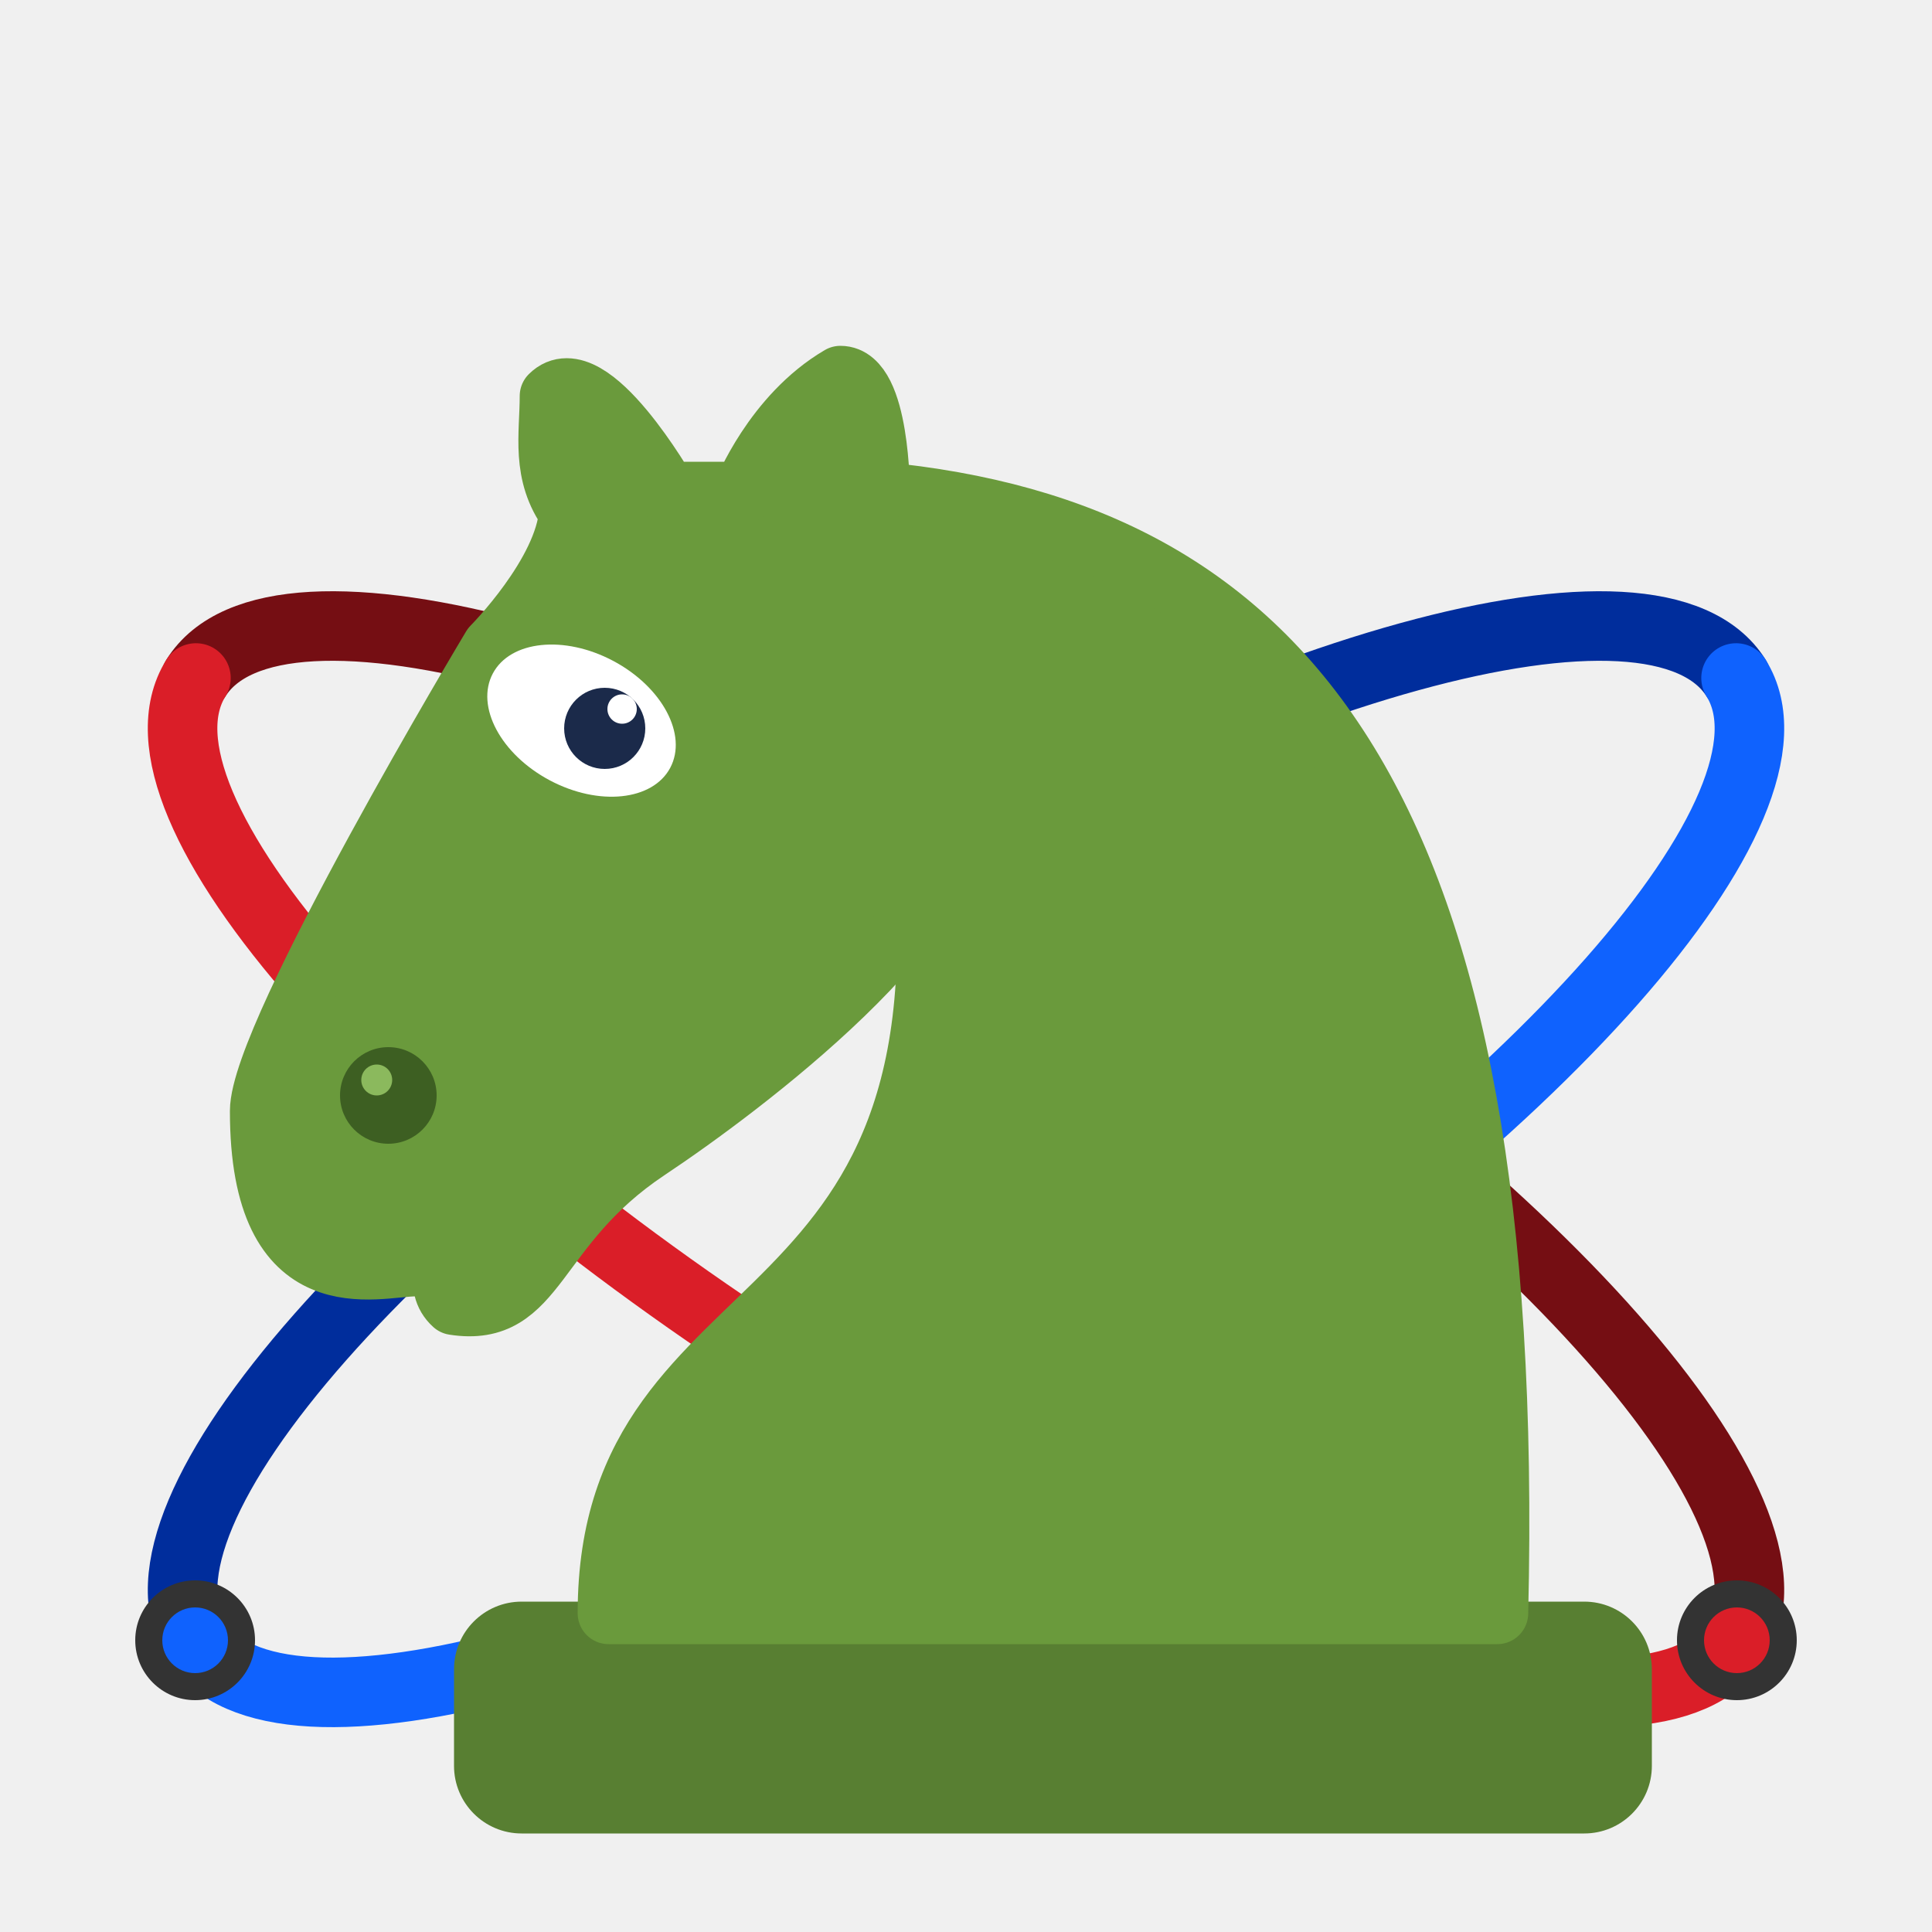
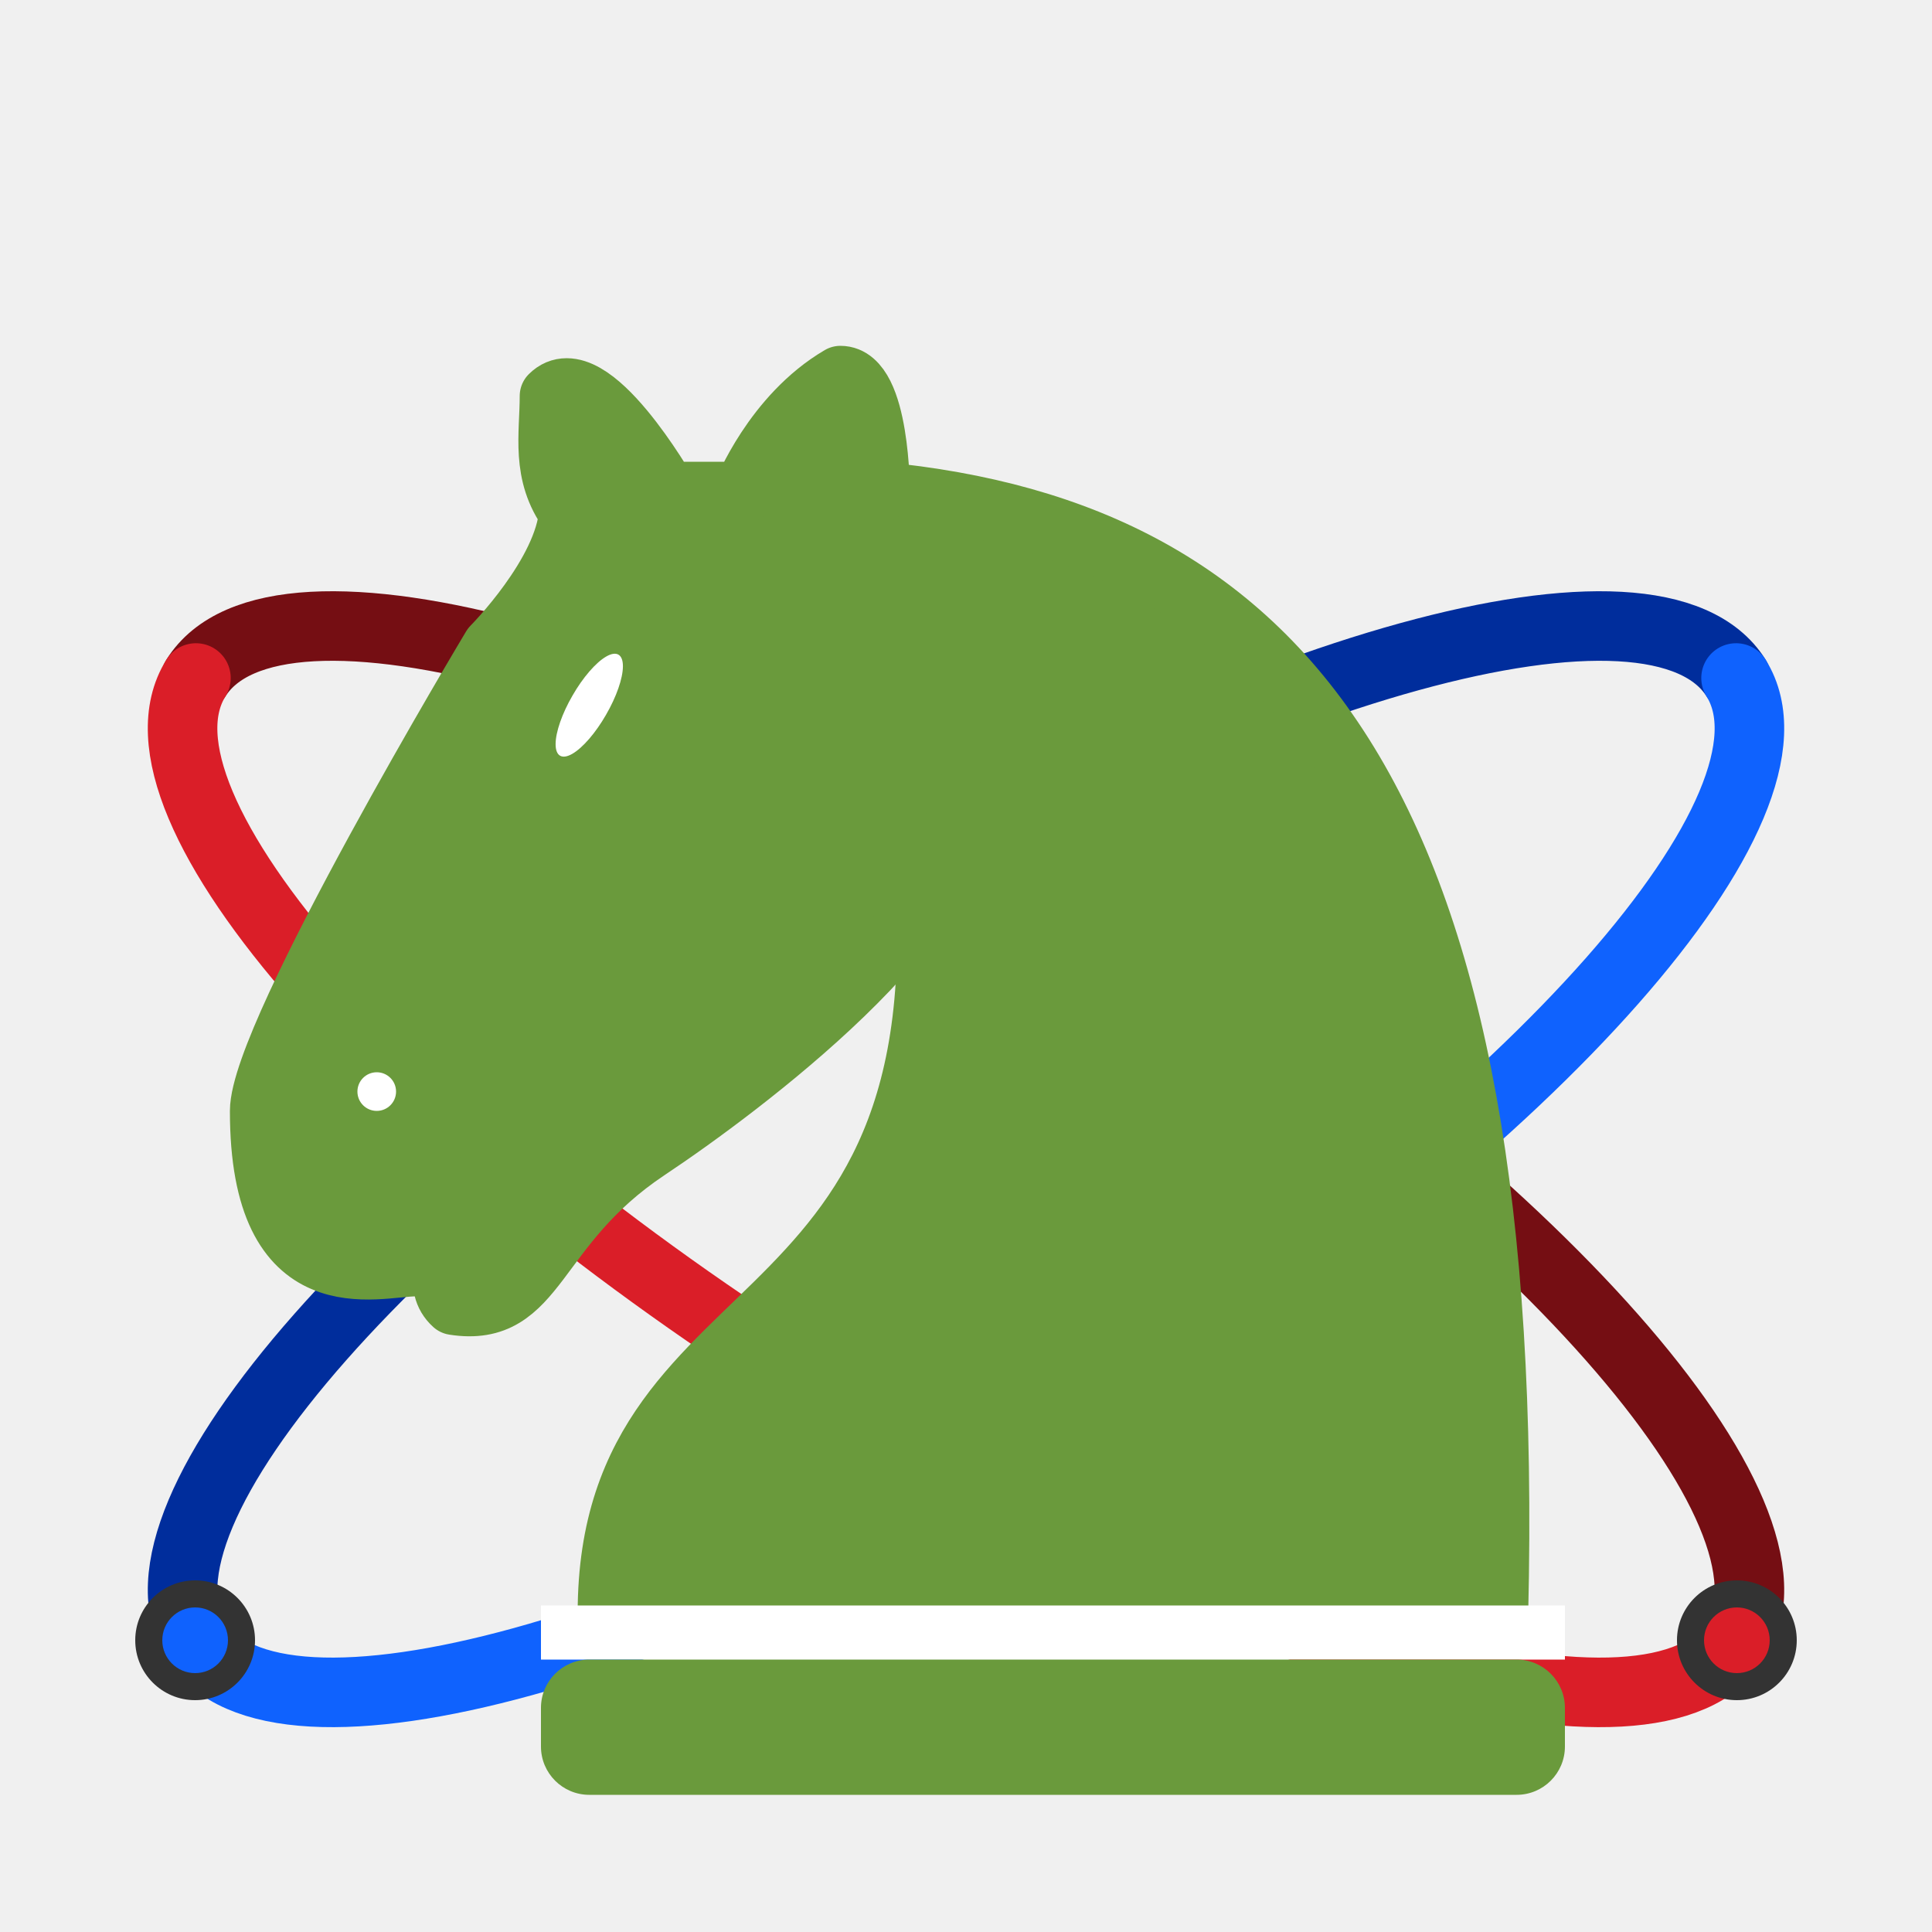
<svg xmlns="http://www.w3.org/2000/svg" viewBox="0 0 100 100">
  <path d="M-47 0 A47 14 0 0 1 47 0" fill="none" stroke="#002d9c" stroke-width="3.6" stroke-linecap="round" transform="translate(50 60) rotate(-32)" />
  <path d="M-47 0 A47 14 0 0 1 47 0" fill="none" stroke="#750e13" stroke-width="3.6" stroke-linecap="round" transform="translate(50 60) rotate(32)" />
  <path d="M-47 0 A47 14 0 0 0 47 0" fill="none" stroke="#0f62fe" stroke-width="3.6" stroke-linecap="round" transform="translate(50 60) rotate(-32)" />
  <path d="M-47 0 A47 14 0 0 0 47 0" fill="none" stroke="#da1e28" stroke-width="3.6" stroke-linecap="round" transform="translate(50 60) rotate(32)" />
  <circle cx="10.1" cy="84.9" r="3.1" fill="#333" />
  <circle cx="10.1" cy="84.9" r="1.7" fill="#0f62fe" />
  <circle cx="89.9" cy="84.9" r="3.1" fill="#333" />
  <circle cx="89.9" cy="84.9" r="1.7" fill="#da1e28" />
-   <rect x="23.5" y="82.9" width="62.0" height="12" rx="3.5" fill="#587f32" />
  <g transform="translate(1.50 5.50) scale(2.0)" fill="#6a9a3c" stroke="#6a9a3c" stroke-width="1.6" stroke-linejoin="round" stroke-linecap="round">
    <path d="M22 10c10.5 1 16.5 8 16 29H15c0-9 10-6.5 8-21" />
    <path d="M24 18c.38 2.91-5.55 7.37-8 9-3 2-2.82 4.34-5 4-1.042-.94 1.41-3.04 0-3-1 0 .19 1.23-1 2-1 0-4.003 1-4-4 0-2 6-12 6-12s1.89-1.9 2-3.5c-.73-.994-.5-2-.5-3 1-1 3 2.5 3 2.5h2s.78-1.992 2.5-3c1 0 1 3 1 3" />
  </g>
-   <g transform="translate(1.50 5.50) scale(2.0)">
-     <ellipse cx="14.3" cy="15.9" rx="2.6" ry="1.75" transform="rotate(28 14.3 15.9)" fill="#ffffff" />
-     <circle cx="14.9" cy="16.1" r="1.05" fill="#1b2a4a" />
-     <circle cx="15.35" cy="15.6" r="0.38" fill="#ffffff" />
-     <circle cx="9.3" cy="25.6" r="1.25" fill="#3d5f22" />
-     <circle cx="9.0" cy="25.2" r="0.4" fill="#9fcf6c" opacity="0.8" />
+   <g transform="translate(1.50 5.50) scale(2.0)" fill="#ffffff">
+     <path d="M9.5 25.5a.5.5 0 1 1-1 0 .5.5 0 1 1 1 0m5.433-9.75a.5 1.5 30 1 1-.866-.5.5 1.5 30 1 1 .866.5" />
  </g>
+   <rect x="28.0" y="83.1" width="53.0" height="2.8" fill="#ffffff" />
+   <rect x="28.0" y="85.9" width="53.0" height="7" rx="2.5" fill="#6a9a3c" />
</svg>
